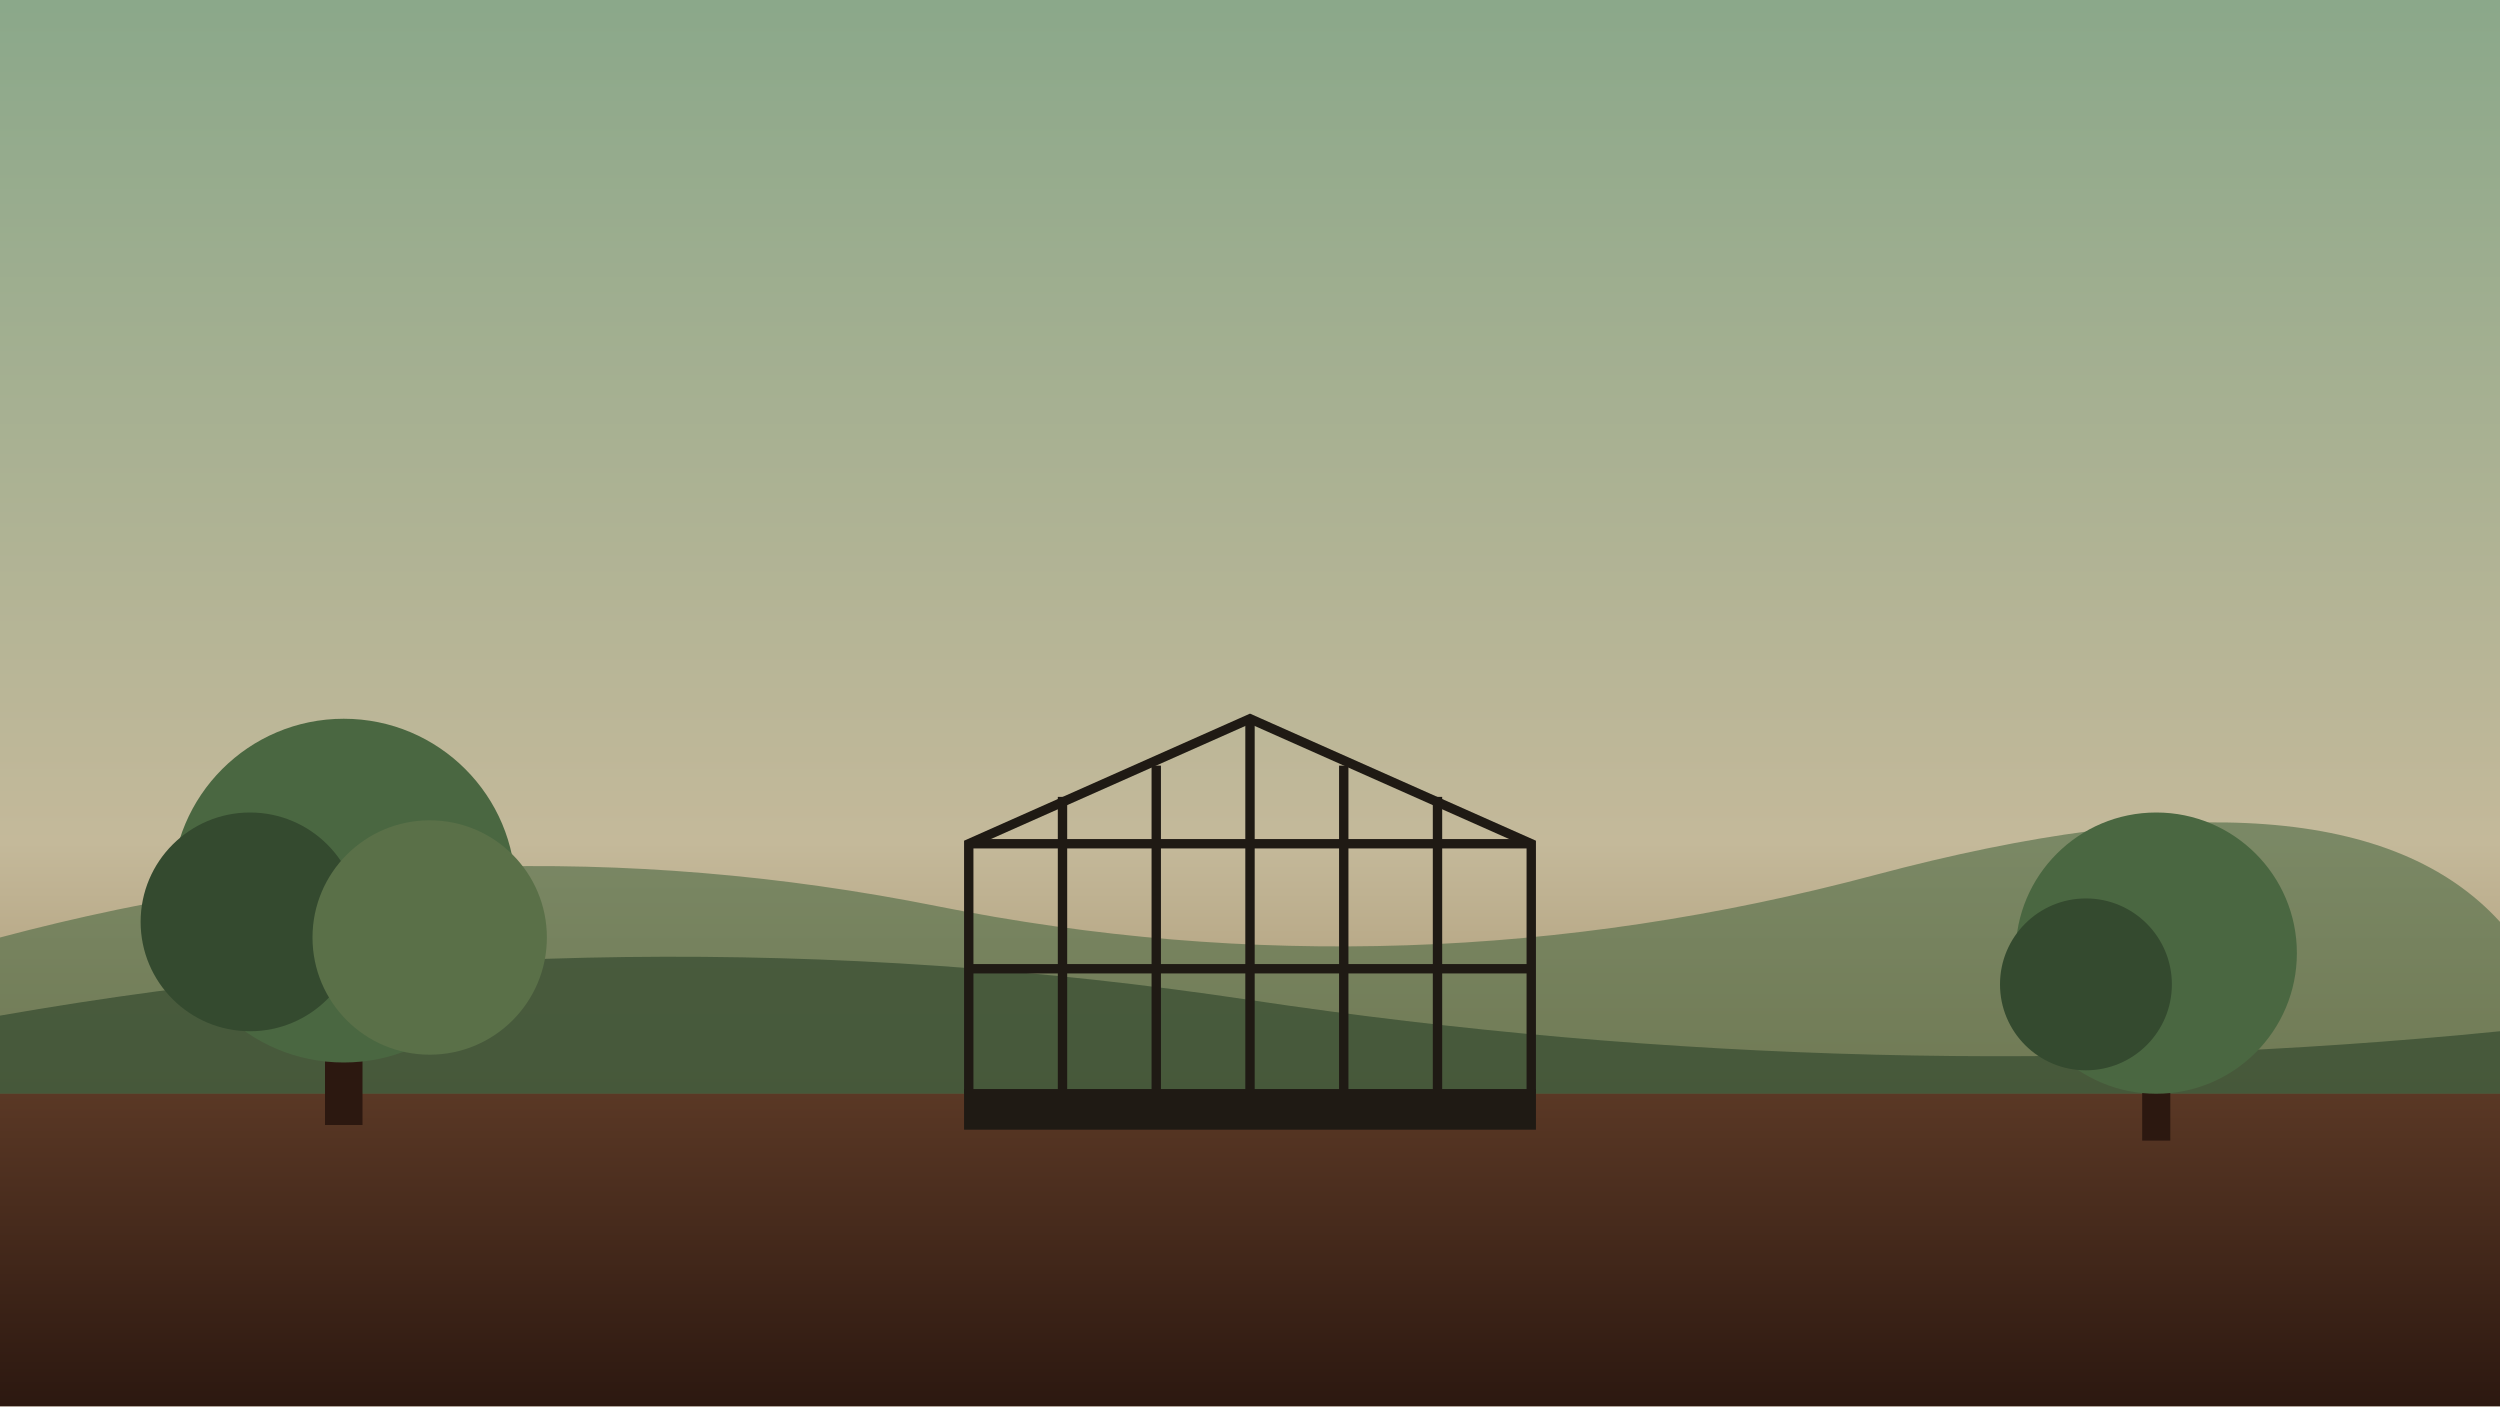
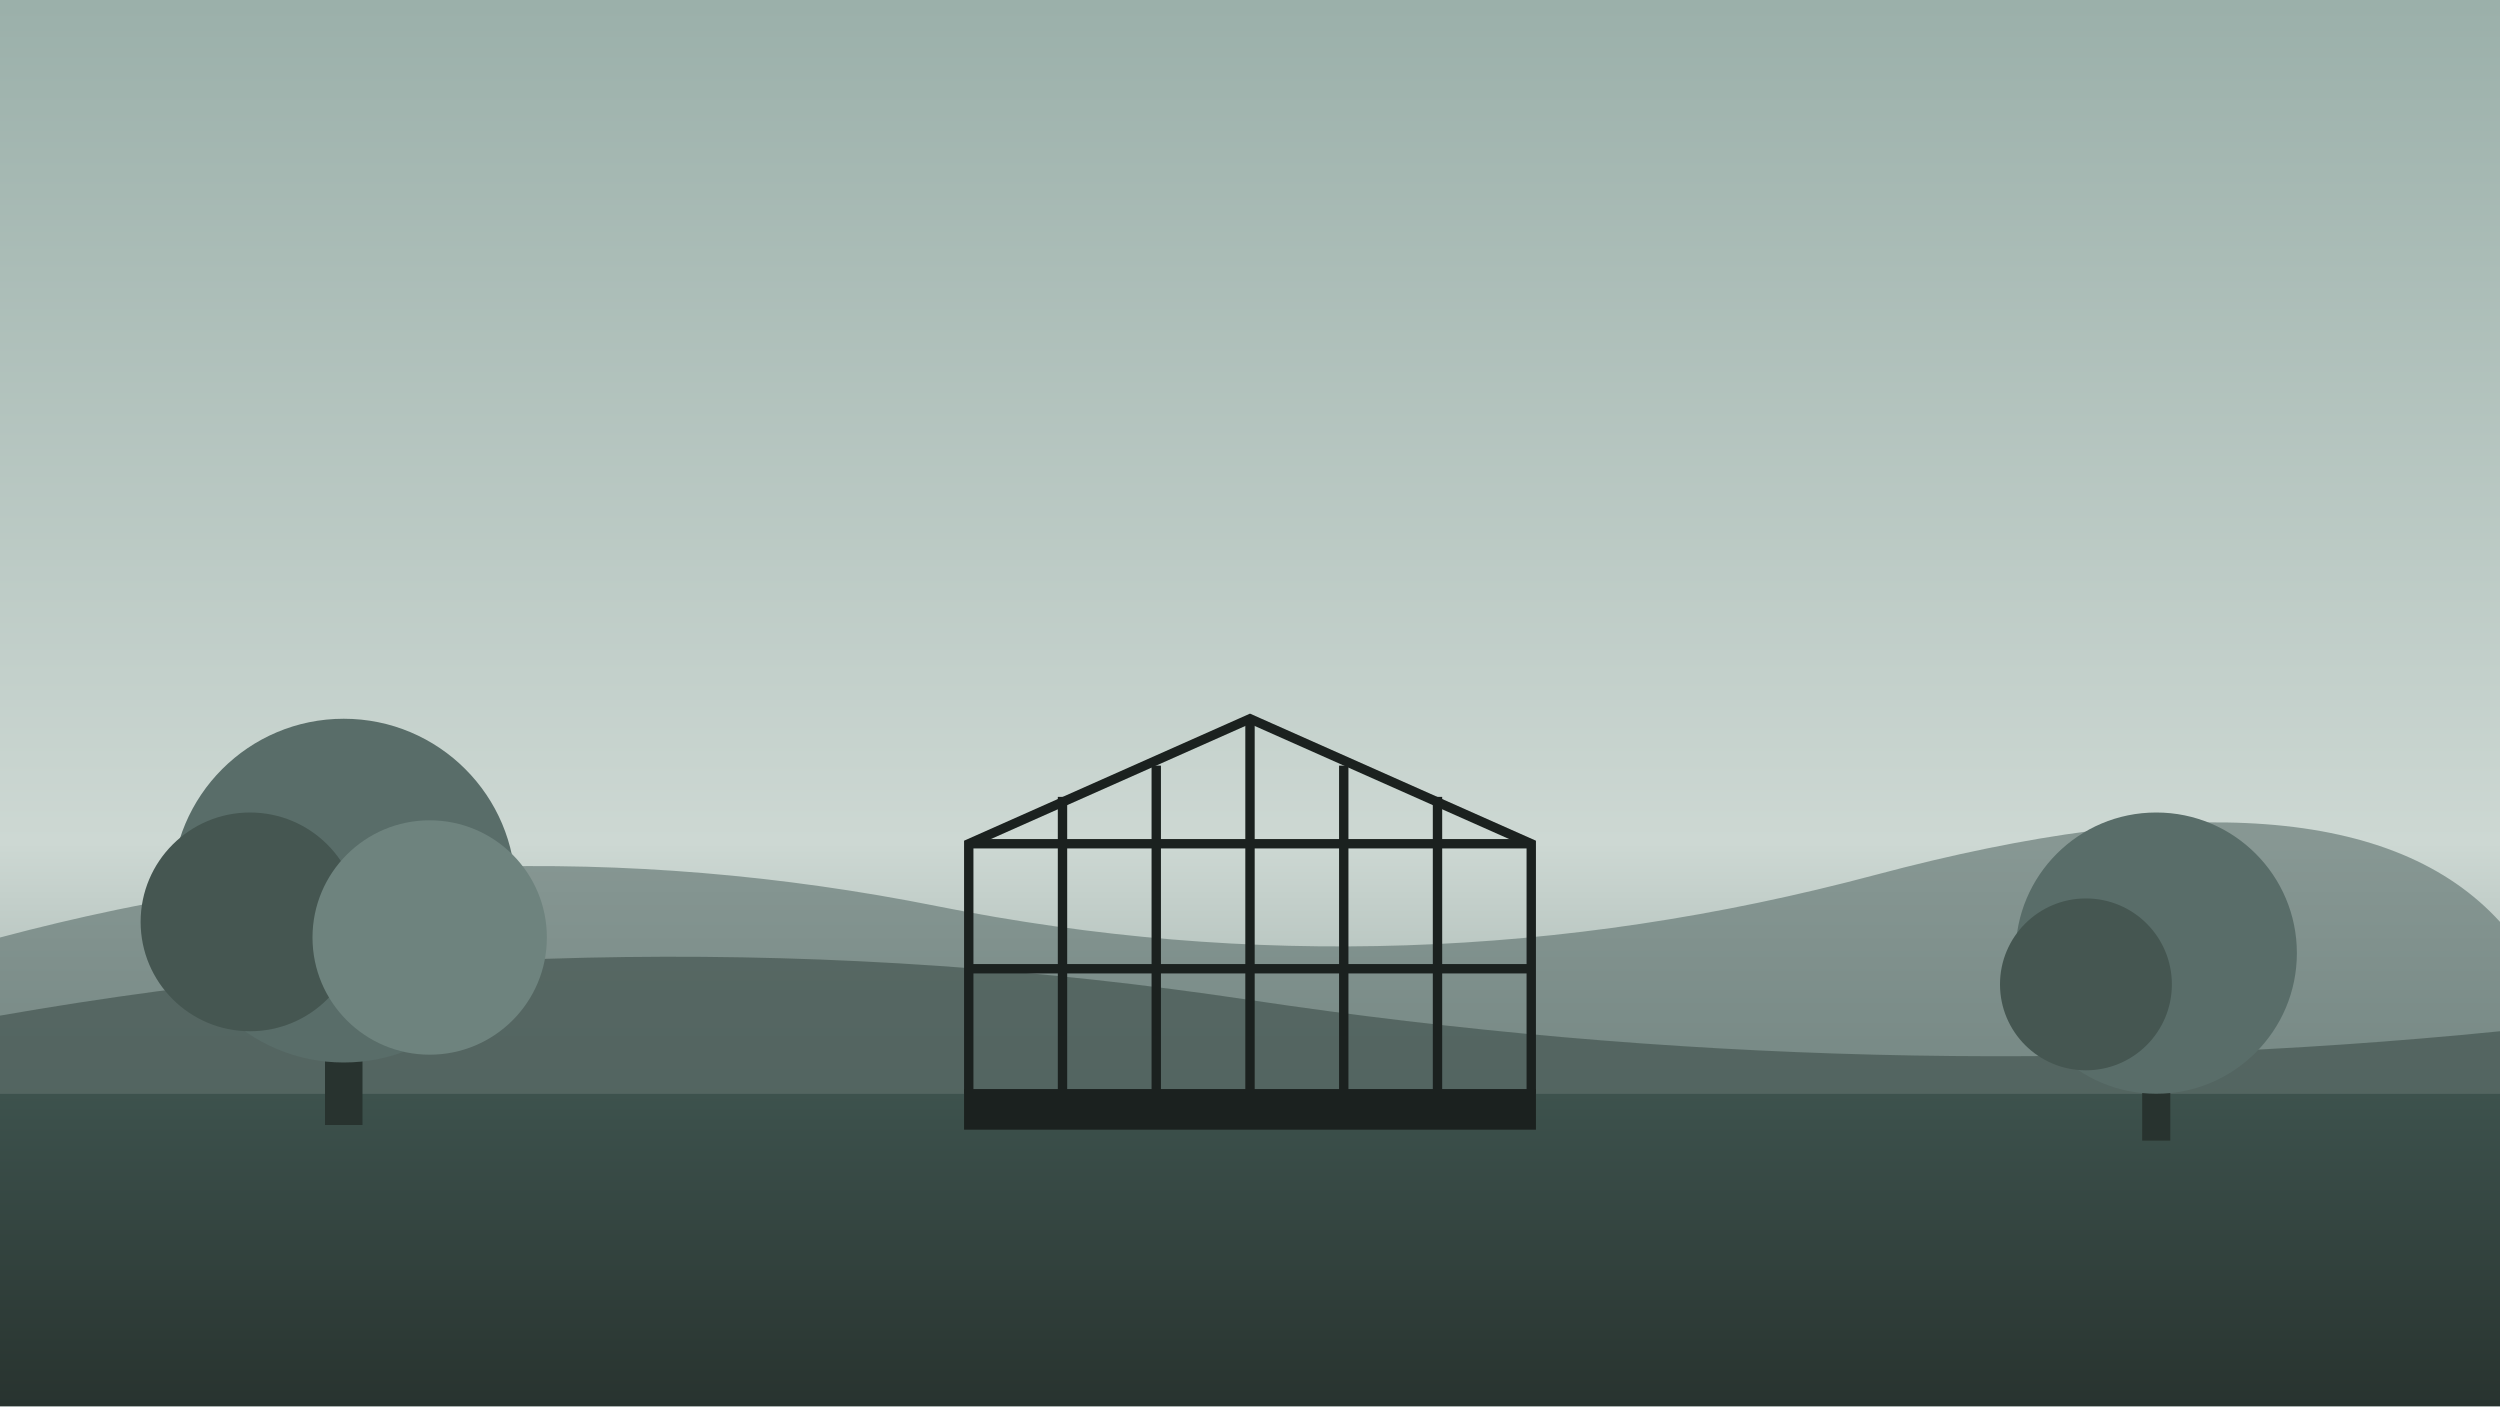
<svg xmlns="http://www.w3.org/2000/svg" viewBox="0 0 1600 900" preserveAspectRatio="xMidYMid slice">
  <defs>
    <linearGradient id="sky" x1="0" y1="0" x2="0" y2="1">
-       <stop offset="0%" stop-color="#8ba88a" />
-       <stop offset="60%" stop-color="#c4b99a" />
-       <stop offset="100%" stop-color="#8b6a3f" />
+       <stop offset="0%" stop-color="#9bb0aa" />
+       <stop offset="60%" stop-color="#cdd8d3" />
+       <stop offset="100%" stop-color="#6e837e" />
    </linearGradient>
    <linearGradient id="ground" x1="0" y1="0" x2="0" y2="1">
-       <stop offset="0%" stop-color="#5a3825" />
-       <stop offset="100%" stop-color="#2c1810" />
+       <stop offset="0%" stop-color="#3d524d" />
+       <stop offset="100%" stop-color="#28332f" />
    </linearGradient>
  </defs>
  <rect width="1600" height="900" fill="url(#sky)" />
-   <path d="M0 600 Q300 520 600 580 T1200 560 T1600 590 L1600 700 L0 700 Z" fill="#4a6741" opacity="0.6" />
-   <path d="M0 650 Q400 580 800 640 T1600 660 L1600 750 L0 750 Z" fill="#344a2f" opacity="0.7" />
+   <path d="M0 600 Q300 520 600 580 T1200 560 T1600 590 L1600 700 L0 700 Z" fill="#596d69" opacity="0.6" />
+   <path d="M0 650 Q400 580 800 640 T1600 660 L1600 750 L0 750 Z" fill="#455651" opacity="0.7" />
  <rect y="700" width="1600" height="200" fill="url(#ground)" />
  <g transform="translate(220 720)">
-     <rect x="-12" y="-100" width="24" height="100" fill="#2c1810" />
-     <circle cx="0" cy="-150" r="110" fill="#4a6741" />
-     <circle cx="-60" cy="-130" r="70" fill="#344a2f" />
-     <circle cx="55" cy="-120" r="75" fill="#5a7048" />
+     <rect x="-12" y="-100" width="24" height="100" fill="#28332f" />
+     <circle cx="0" cy="-150" r="110" fill="#596d69" />
+     <circle cx="-60" cy="-130" r="70" fill="#455651" />
+     <circle cx="55" cy="-120" r="75" fill="#6e837e" />
  </g>
  <g transform="translate(1380 730)">
-     <rect x="-9" y="-80" width="18" height="80" fill="#2c1810" />
-     <circle cx="0" cy="-120" r="90" fill="#4a6741" />
-     <circle cx="-45" cy="-100" r="55" fill="#344a2f" />
+     <rect x="-9" y="-80" width="18" height="80" fill="#28332f" />
+     <circle cx="0" cy="-120" r="90" fill="#596d69" />
+     <circle cx="-45" cy="-100" r="55" fill="#455651" />
  </g>
-   <g transform="translate(800 720)" stroke="#1f1a14" stroke-width="6" fill="none">
-     <rect x="-180" y="-20" width="360" height="20" fill="#1f1a14" />
+   <g transform="translate(800 720)" stroke="#1b211f" stroke-width="6" fill="none">
+     <rect x="-180" y="-20" width="360" height="20" fill="#1b211f" />
    <polyline points="-180,-20 -180,-180 0,-260 180,-180 180,-20" />
    <line x1="-180" y1="-180" x2="180" y2="-180" />
    <line x1="-120" y1="-20" x2="-120" y2="-210" />
    <line x1="-60" y1="-20" x2="-60" y2="-230" />
    <line x1="0" y1="-20" x2="0" y2="-260" />
    <line x1="60" y1="-20" x2="60" y2="-230" />
    <line x1="120" y1="-20" x2="120" y2="-210" />
    <line x1="-180" y1="-100" x2="180" y2="-100" />
  </g>
</svg>
